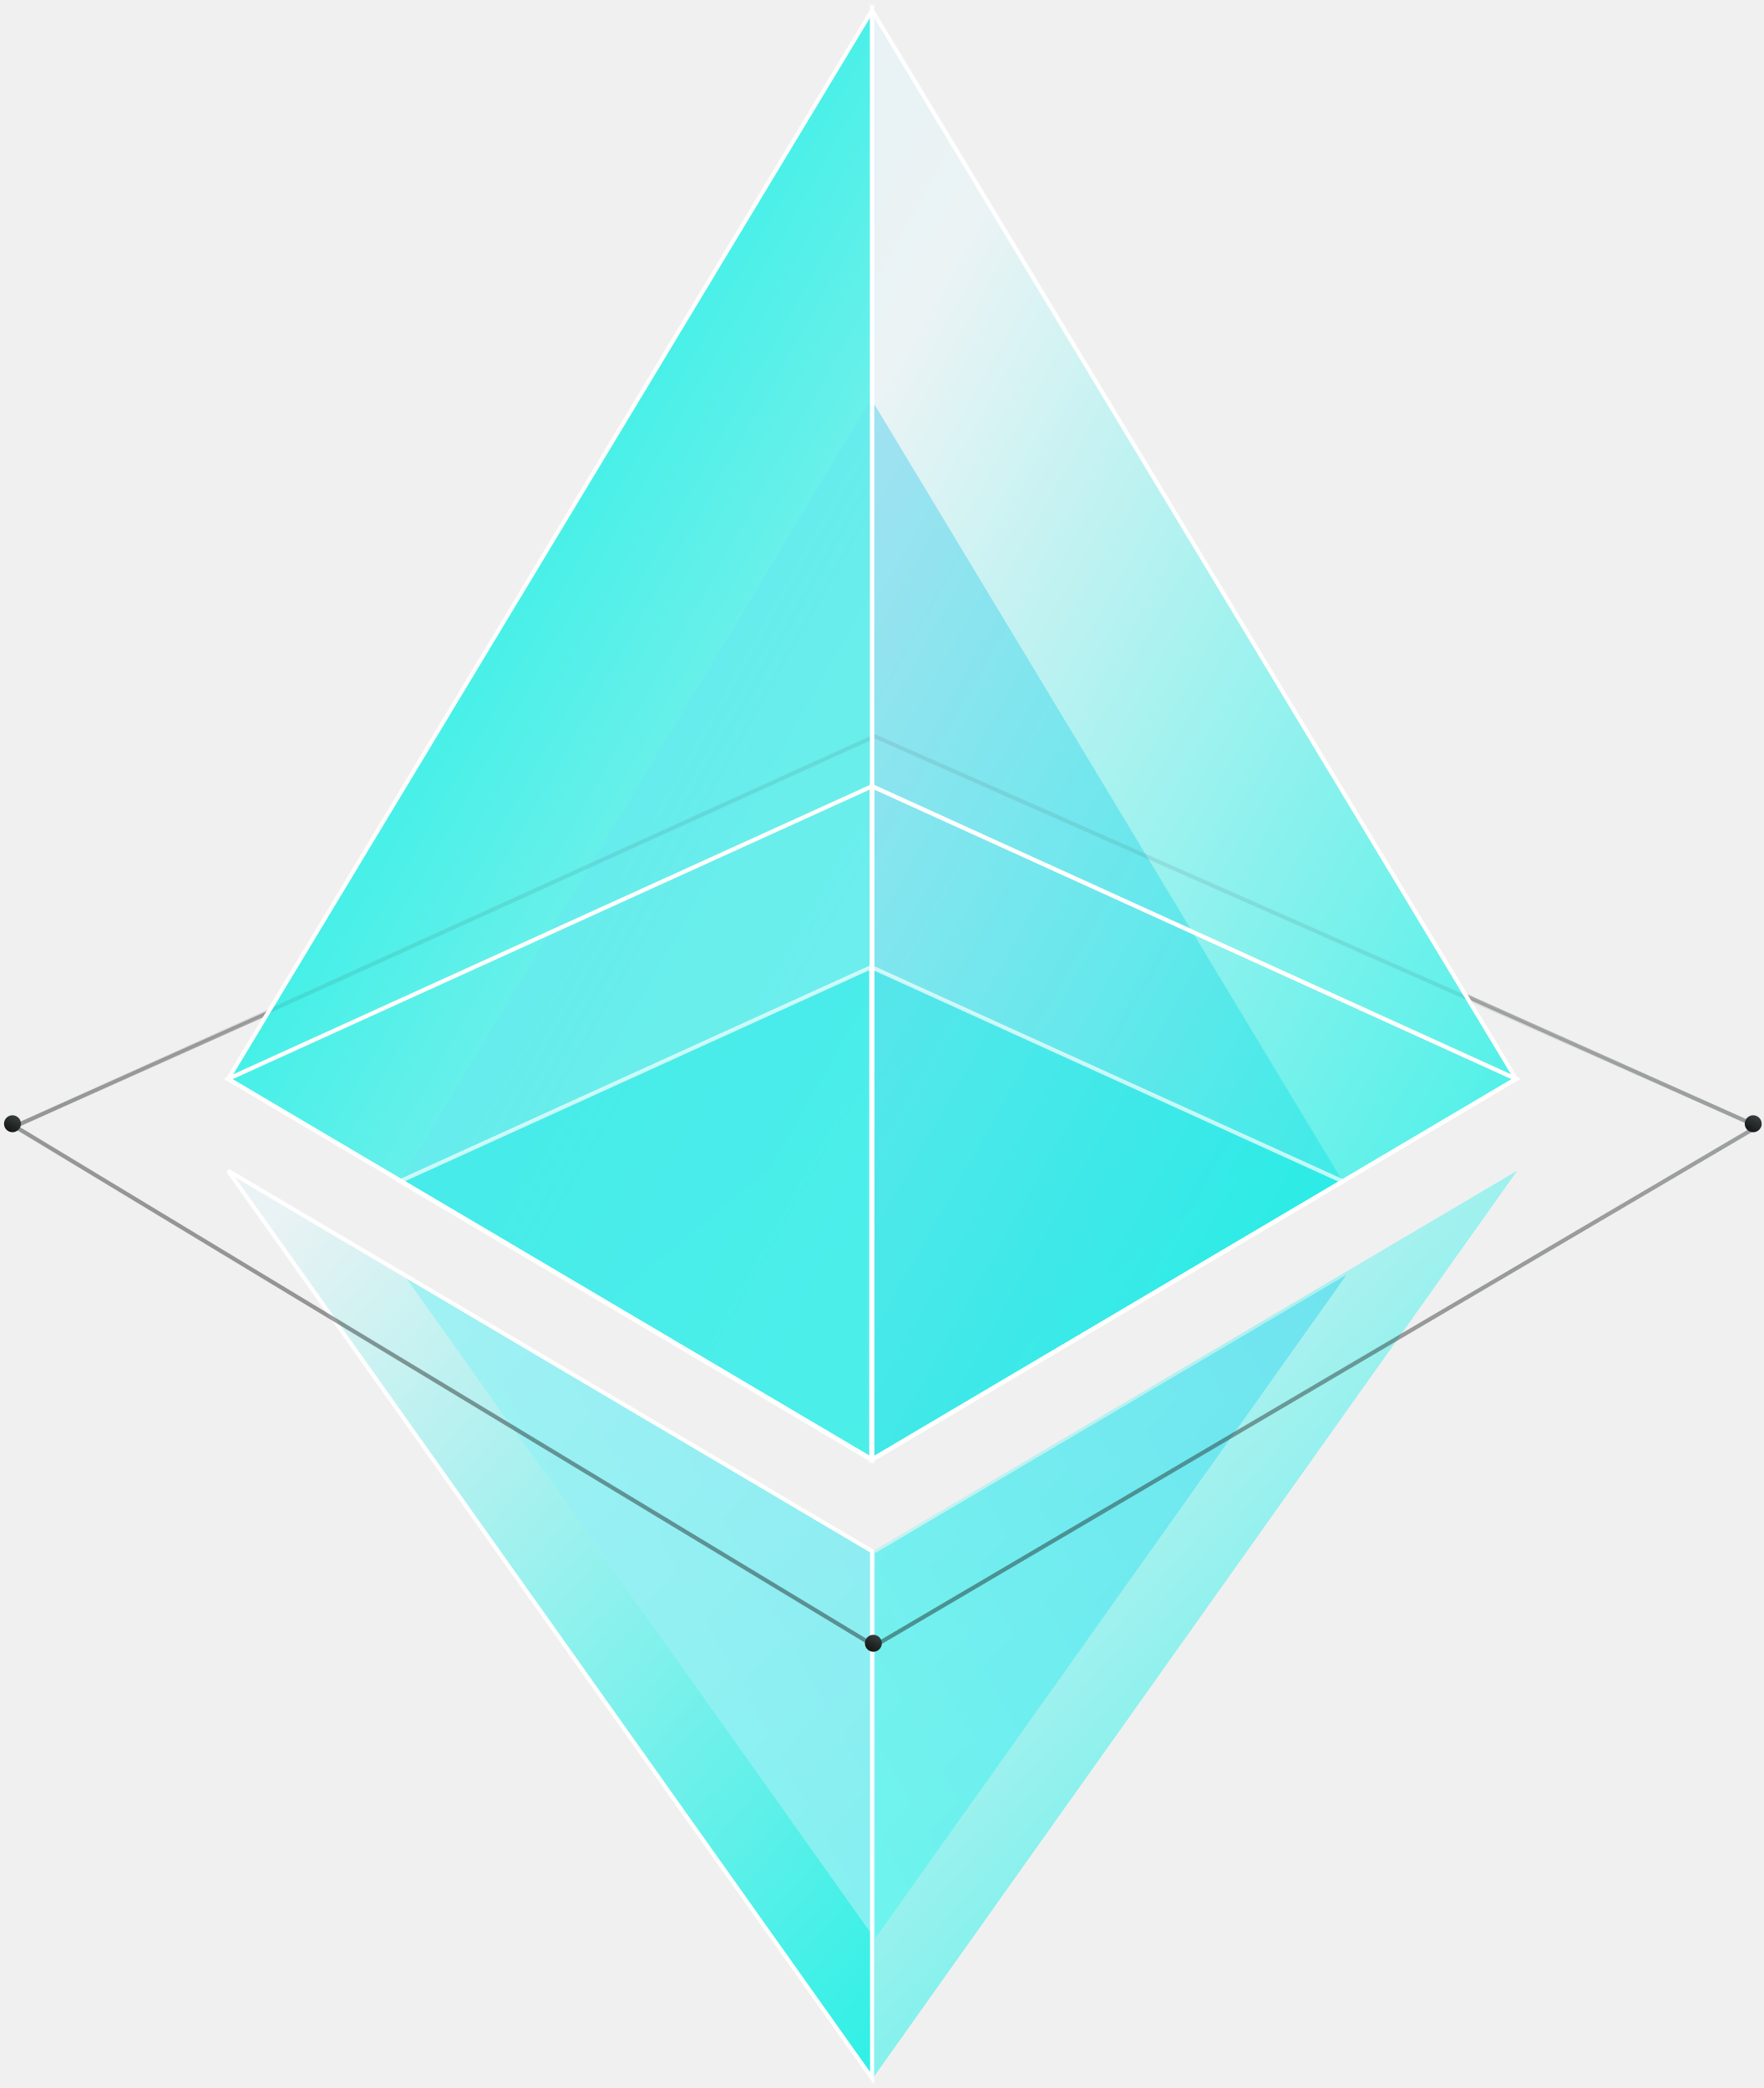
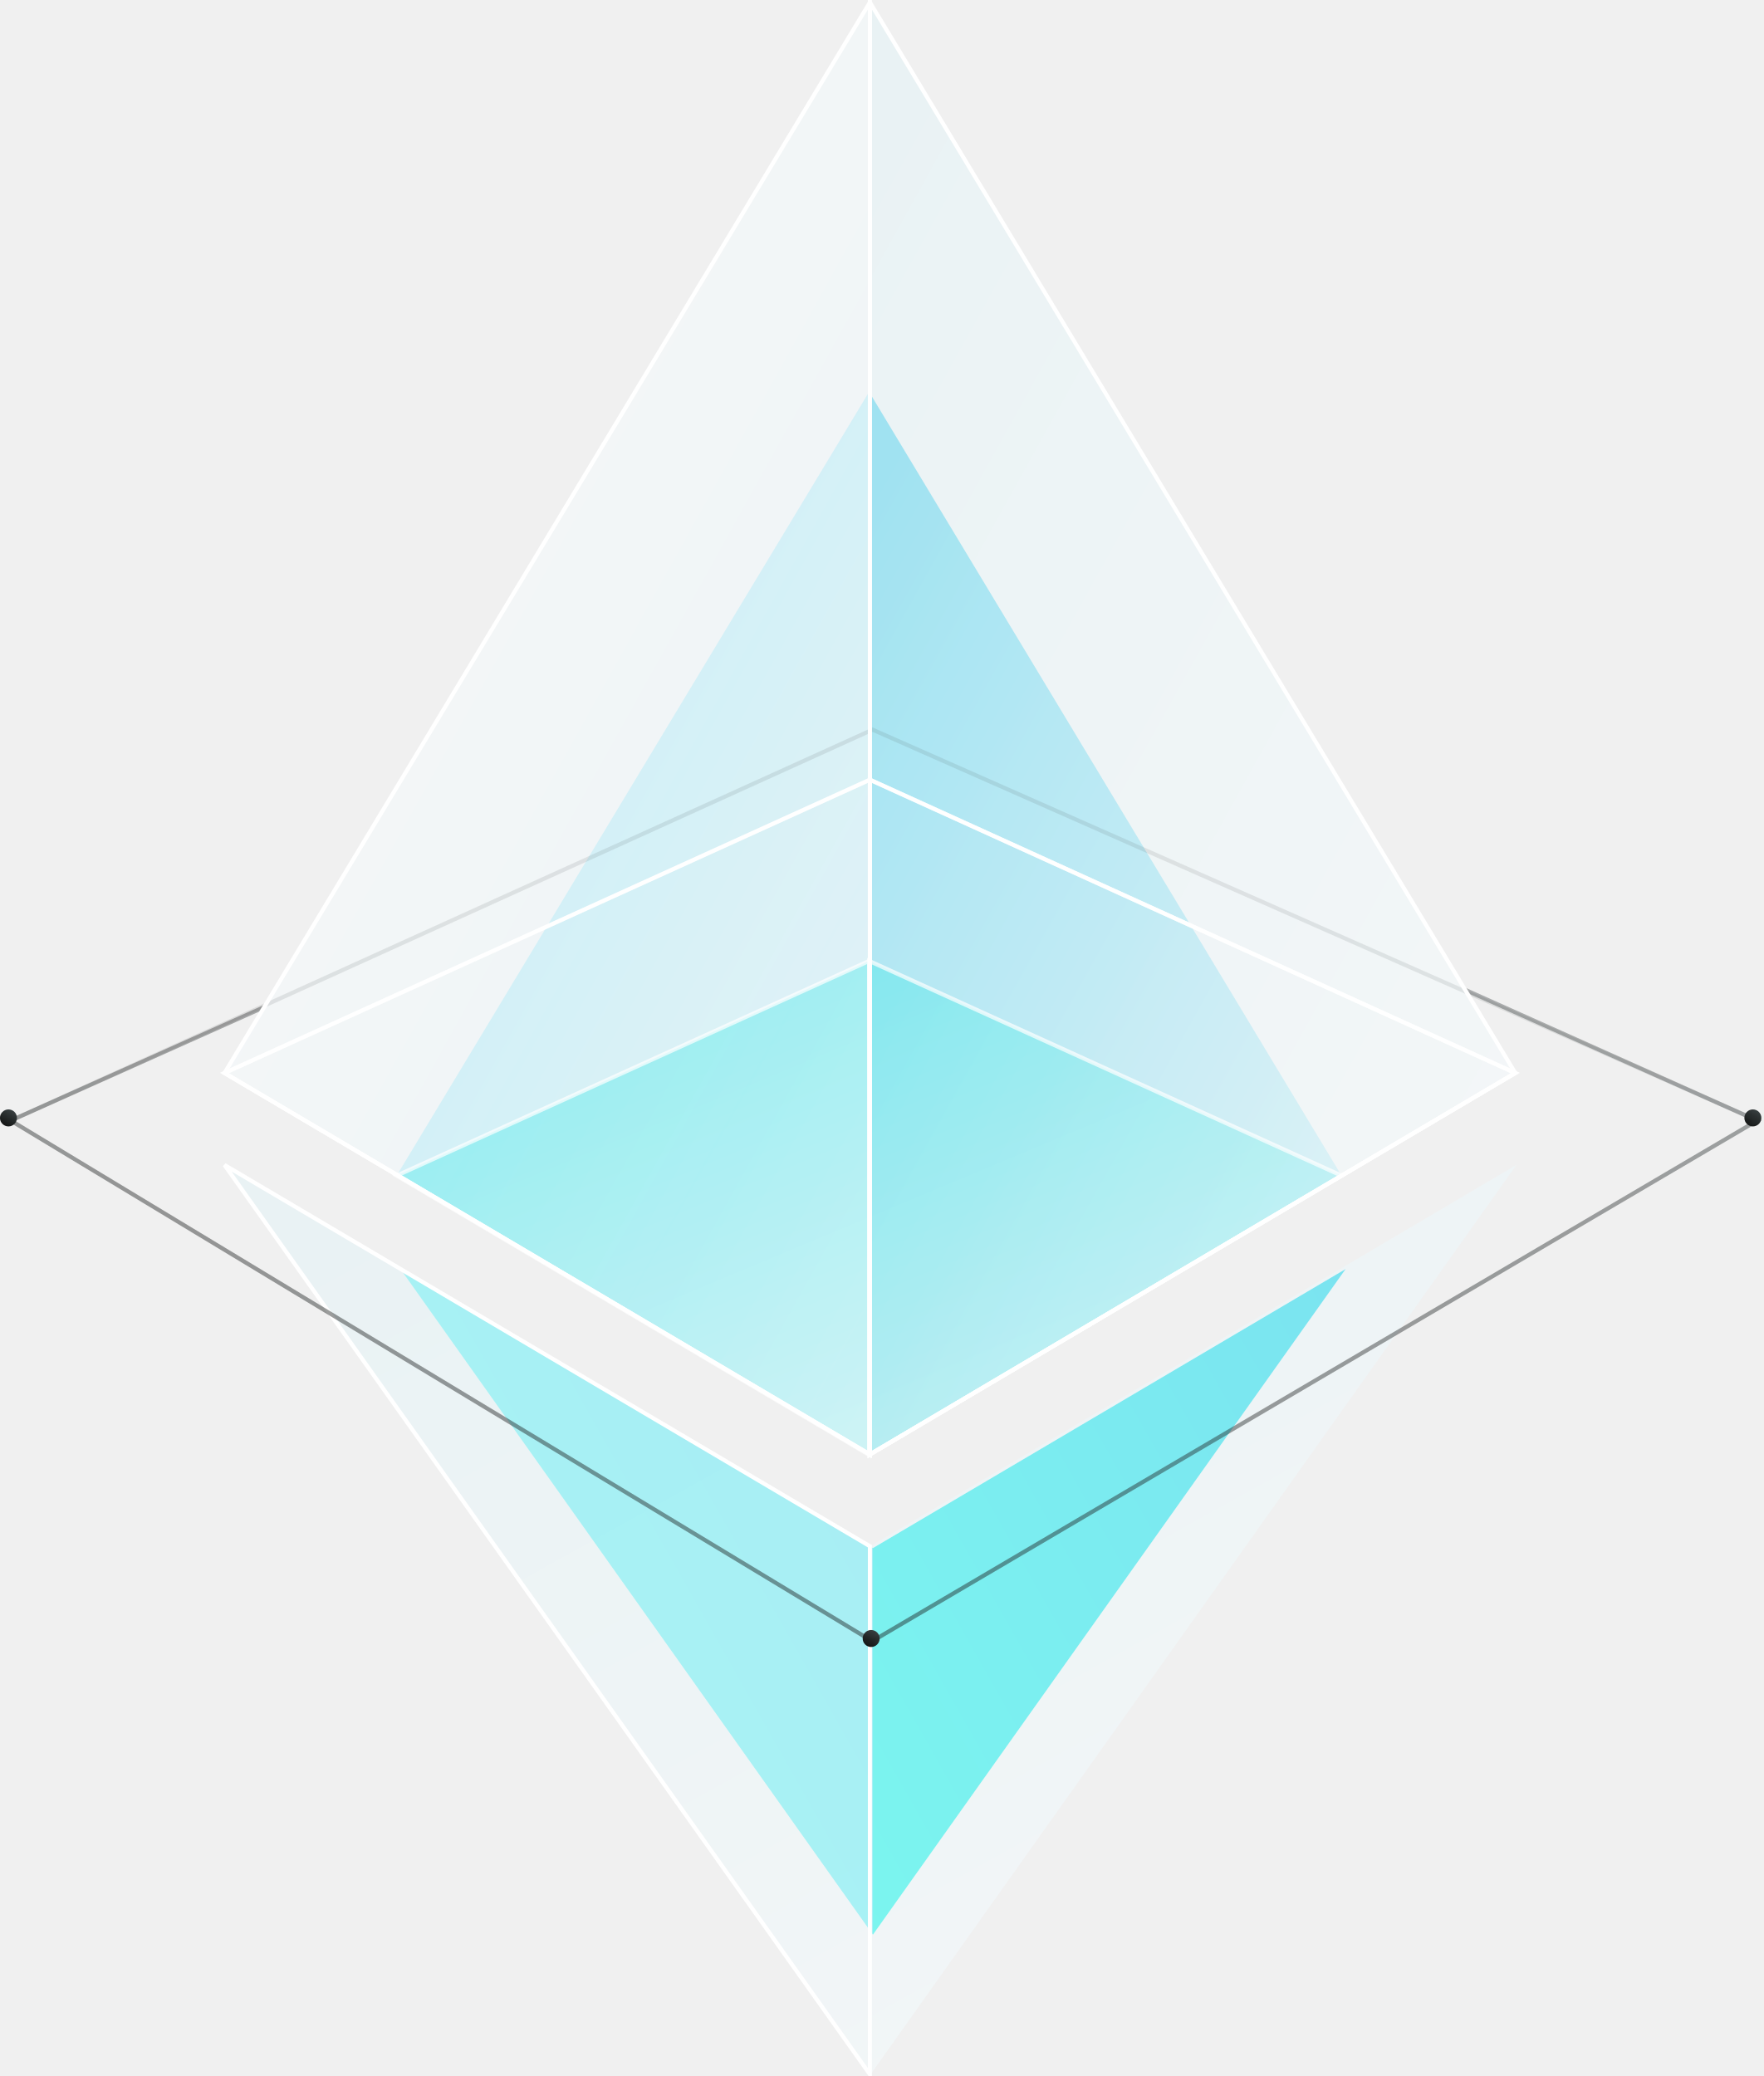
- <svg xmlns="http://www.w3.org/2000/svg" xmlns:xlink="http://www.w3.org/1999/xlink" width="435" height="515" viewBox="0 0 435 515">
-   <use xlink:href="#a" transform="translate(56.25 288.76)" fill="url(#b)" />
-   <use xlink:href="#c" transform="translate(215.29 288.73)" fill="url(#d)" />
-   <use xlink:href="#e" transform="translate(98.62 98.46)" fill="#FFF" opacity=".7" />
-   <use xlink:href="#f" transform="translate(215.83 314.37)" fill="url(#g)" opacity=".511" />
-   <use xlink:href="#h" transform="translate(99.56 314.37)" fill="url(#i)" opacity=".329" />
-   <use xlink:href="#j" transform="translate(56.25 288.76)" fill="#FFF" />
-   <use xlink:href="#k" transform="translate(3.65 181.6)" fill="url(#l)" opacity=".372" />
-   <use xlink:href="#m" transform="translate(.99 275.08)" fill="url(#n)" />
-   <use xlink:href="#m" transform="translate(213.32 403.22)" fill="url(#o)" />
-   <use xlink:href="#m" transform="translate(430.32 275.08)" fill="url(#p)" />
-   <g>
-     <use xlink:href="#q" transform="translate(215.09 2.56)" fill="url(#r)" />
-     <use xlink:href="#s" transform="translate(56.25 2.56)" fill="url(#t)" />
-     <use xlink:href="#u" transform="translate(214.9 98.46)" fill="url(#v)" opacity=".509" />
-     <use xlink:href="#w" transform="translate(98.62 98.46)" fill="url(#x)" opacity=".476" />
-     <use xlink:href="#y" transform="translate(214.9 238.53)" fill="url(#z)" opacity=".314" />
-     <use xlink:href="#A" transform="translate(98.62 238.53)" fill="url(#B)" opacity=".314" />
-     <use xlink:href="#C" transform="translate(214.9 238.53)" fill="#FFF" opacity=".693" />
-     <use xlink:href="#D" transform="translate(98.62 238.53)" fill="#FFF" opacity=".693" />
-     <use xlink:href="#E" transform="translate(3.65 181.6)" fill="url(#F)" opacity=".107" />
+ <svg xmlns="http://www.w3.org/2000/svg" width="434" height="511" viewBox="0 0 434 511">
+   <defs>
+     <linearGradient x1="14.958%" y1="0%" x2="116.401%" y2="127.873%" id="a">
+       <stop stop-color="#E9F2F4" offset="0%" />
+       <stop stop-color="#F7F8F9" offset="100%" />
+       <stop stop-color="#00EFE2" offset="100%" />
+     </linearGradient>
+     <linearGradient x1="129.616%" y1="13.215%" x2="1.743%" y2="114.657%" id="b">
+       <stop stop-color="#00C7E4" offset="0%" />
+       <stop stop-color="#00EFE2" offset="100%" />
+       <stop stop-color="#00EFE2" offset="100%" />
+     </linearGradient>
+     <linearGradient x1="11.355%" y1="113.983%" x2="92.101%" y2="-28.273%" id="c">
+       <stop stop-color="#0B0B0A" offset="0%" />
+       <stop stop-color="#464F51" offset="100%" />
+     </linearGradient>
+     <linearGradient x1="14.958%" y1="0%" x2="116.401%" y2="127.873%" id="d">
+       <stop stop-color="#E9F2F4" offset="0%" />
+       <stop stop-color="#EBF3F5" offset="7.468%" />
+       <stop stop-color="#F7F8F9" offset="100%" />
+       <stop stop-color="#00EFE2" offset="100%" />
+     </linearGradient>
+     <linearGradient x1="116.401%" y1="127.873%" x2="14.958%" y2="0%" id="e">
+       <stop stop-color="#E9F2F4" offset="0%" />
+       <stop stop-color="#F7F8F9" offset="100%" />
+       <stop stop-color="#00EFE2" offset="100%" />
+     </linearGradient>
+     <linearGradient x1="14.958%" y1="0%" x2="116.401%" y2="127.873%" id="f">
+       <stop stop-color="#58D2ED" offset="0%" />
+       <stop stop-color="#F7F8F9" offset="100%" />
+       <stop stop-color="#00EFE2" offset="100%" />
+     </linearGradient>
+     <linearGradient x1="14.958%" y1="0%" x2="116.401%" y2="127.873%" id="g">
+       <stop stop-color="#94E4F6" offset="0%" />
+       <stop stop-color="#F7F8F9" offset="100%" />
+       <stop stop-color="#00EFE2" offset="100%" />
+     </linearGradient>
+     <linearGradient x1="14.958%" y1="0%" x2="116.401%" y2="127.873%" id="h">
+       <stop stop-color="#00E7E2" offset="0%" />
+       <stop stop-color="#F7F8F9" offset="100%" />
+       <stop stop-color="#00EFE2" offset="100%" />
+     </linearGradient>
+   </defs>
+   <g fill="none" fill-rule="evenodd">
+     <g transform="translate(55.253 285.844)" fill-rule="nonzero" fill="url(#a)">
+       <path d="M158.84 224.746V94.756L0 .913zM159.032 94.729v129.989L317.97.886z" />
+     </g>
+     <g fill-rule="nonzero">
+       <path d="M213.896 358.111L97.624 289.382 213.897 96.457 330.17 289.382l-116.273 68.729zm.937 22.95l116.342-68.693-116.342 163.847L98.559 312.366l116.274 68.694z" fill="#FFF" opacity=".7" />
+       <path fill="url(#b)" opacity=".511" d="M117.208 284.606v95.154l116.344-163.848z" transform="translate(97.624 96.456)" />
+     </g>
+     <path d="M214.285 380.573v129.989L373.221 286.73z" />
+     <path fill="url(#b)" fill-rule="nonzero" opacity=".329" d="M215.412 476.356V381.2L99.138 312.507z" transform="translate(-.58 -.14)" />
+     <path stroke="#FFF" d="M214.093 510.59V380.6l-158.84-93.844z" />
+     <g transform="translate(-.58 179.446)">
+       <path stroke="url(#c)" opacity=".372" d="M3.23 96.377l212.01 128.147L433.054 96.377 218.142.157z" />
+       <circle fill="url(#c)" cx="2.663" cy="95.723" r="2.09" />
+       <circle fill="url(#c)" cx="214.986" cy="223.865" r="2.09" />
+       <circle fill="url(#c)" cx="431.986" cy="95.723" r="2.09" />
+     </g>
+     <path fill="url(#d)" fill-rule="nonzero" d="M212.154 0v357.445l158.84-93.89z" transform="translate(1.938 .564)" />
+     <path fill="url(#e)" fill-rule="nonzero" d="M212.155 0L53.315 263.555l158.84 93.892V191.358z" transform="translate(1.938 .564)" />
+     <path fill="url(#f)" fill-rule="nonzero" opacity=".509" d="M211.958 95.892v261.655l116.274-68.729z" transform="translate(1.938 .564)" />
+     <path fill="url(#g)" fill-rule="nonzero" opacity=".476" d="M211.96 95.892L95.685 288.818l116.273 68.73V235.97z" transform="translate(1.938 .564)" />
+     <path fill="url(#h)" fill-rule="nonzero" opacity=".314" d="M211.958 357.547L328.23 288.82 211.958 235.97zM95.686 288.818l116.271 68.73V235.968z" transform="translate(1.938 .564)" />
+     <path stroke="#FFF" opacity=".693" d="M213.896 358.111l116.272-68.728-116.272-52.85z" />
+     <path stroke="#FFF" opacity=".693" d="M97.624 289.382l116.272 68.73v-121.58z" />
+     <path stroke="url(#c)" opacity=".107" d="M.712 275.259l212.011 128.147 217.813-128.147-217.718-96.22z" transform="translate(1.938 .564)" />
+     <path stroke="#FFF" d="M214.092 358.009L372.93 264.12l-158.838-72.197zM55.253 264.119l158.838 93.89V191.922z" />
+     <g fill-rule="nonzero" stroke="#FFF">
+       <path d="M214.092.564v357.445l158.84-93.89z" />
+       <path d="M214.093.564L55.253 264.119l158.84 93.891V191.922z" />
+       <path opacity=".419" d="M214.092 358.009L372.93 264.12l-158.838-72.197zM55.253 264.119l158.838 93.89V191.922z" />
+       <path opacity=".5" d="M214.092 358.009L372.93 264.12l-158.838-72.197z" />
+     </g>
  </g>
-   <g transform="translate(-1484 -1946)">
-     <use xlink:href="#G" transform="translate(1699.09 2139.92)" fill="#FFF" />
-   </g>
-   <g transform="translate(-1484 -1946)">
-     <use xlink:href="#H" transform="translate(1540.25 2139.92)" fill="#FFF" />
-   </g>
-   <g>
-     <use xlink:href="#I" transform="translate(215.09 2.56)" fill="#FFF" />
-     <use xlink:href="#J" transform="translate(56.25 2.56)" fill="#FFF" />
-     <use xlink:href="#G" transform="translate(215.09 193.92)" fill="#FFF" opacity=".419" />
-     <use xlink:href="#H" transform="translate(56.25 193.92)" fill="#FFF" opacity=".419" />
-     <use xlink:href="#G" transform="translate(215.09 193.92)" fill="#FFF" opacity=".5" />
-   </g>
-   <defs>
-     <linearGradient id="b" x2="1" gradientUnits="userSpaceOnUse" gradientTransform="matrix(161.132 286.221 -203.114 227.062 23.76 0)">
-       <stop offset="0" stop-color="#E9F2F4" />
-       <stop offset="1" stop-color="#00EFE2" />
-       <stop offset="1" stop-color="#F7F8F9" />
-     </linearGradient>
-     <linearGradient id="d" x2="1" gradientUnits="userSpaceOnUse" gradientTransform="matrix(161.229 286.22 -203.236 227.061 23.774 0)">
-       <stop offset="0" stop-color="#E9F2F4" />
-       <stop offset="1" stop-color="#00EFE2" />
-       <stop offset="1" stop-color="#F7F8F9" />
-     </linearGradient>
-     <linearGradient id="g" x2="1" gradientUnits="userSpaceOnUse" gradientTransform="matrix(-148.772 166.212 -118.022 -209.517 150.799 21.653)">
-       <stop offset="0" stop-color="#00C7E4" />
-       <stop offset="1" stop-color="#00EFE2" />
-       <stop offset="1" stop-color="#00EFE2" />
-     </linearGradient>
-     <linearGradient id="i" x2="1" gradientUnits="userSpaceOnUse" gradientTransform="matrix(-148.682 166.213 -117.951 -209.518 150.709 21.653)">
-       <stop offset="0" stop-color="#00C7E4" />
-       <stop offset="1" stop-color="#00EFE2" />
-       <stop offset="1" stop-color="#00EFE2" />
-     </linearGradient>
-     <linearGradient id="l" x2="1" gradientUnits="userSpaceOnUse" gradientTransform="matrix(347.063 -319.176 611.449 181.167 48.808 255.741)">
-       <stop offset="0" stop-color="#0B0B0A" />
-       <stop offset="1" stop-color="#464F51" />
-     </linearGradient>
-     <linearGradient id="n" x2="1" gradientUnits="userSpaceOnUse" gradientTransform="rotate(-60.42 4.329 1.975) scale(6.8374)">
-       <stop offset="0" stop-color="#0B0B0A" />
-       <stop offset="1" stop-color="#464F51" />
-     </linearGradient>
-     <linearGradient id="o" x2="1" gradientUnits="userSpaceOnUse" gradientTransform="rotate(-60.42 4.329 1.975) scale(6.8374)">
-       <stop offset="0" stop-color="#0B0B0A" />
-       <stop offset="1" stop-color="#464F51" />
-     </linearGradient>
-     <linearGradient id="p" x2="1" gradientUnits="userSpaceOnUse" gradientTransform="rotate(-60.42 4.329 1.975) scale(6.8374)">
-       <stop offset="0" stop-color="#0B0B0A" />
-       <stop offset="1" stop-color="#464F51" />
-     </linearGradient>
-     <linearGradient id="r" x2="1" gradientUnits="userSpaceOnUse" gradientTransform="matrix(161.132 457.074 -203.114 362.601 23.76 0)">
-       <stop offset="0" stop-color="#E9F2F4" />
-       <stop offset=".075" stop-color="#EBF3F5" />
-       <stop offset="1" stop-color="#00EFE2" />
-       <stop offset="1" stop-color="#F7F8F9" />
-     </linearGradient>
-     <linearGradient id="t" x2="1" gradientUnits="userSpaceOnUse" gradientTransform="matrix(-161.132 -457.076 203.114 -362.603 184.891 457.076)">
-       <stop offset="0" stop-color="#E9F2F4" />
-       <stop offset="1" stop-color="#00EFE2" />
-       <stop offset="1" stop-color="#F7F8F9" />
-     </linearGradient>
-     <linearGradient id="v" x2="1" gradientUnits="userSpaceOnUse" gradientTransform="matrix(117.951 334.585 -148.682 265.429 17.392 0)">
-       <stop offset="0" stop-color="#58D2ED" />
-       <stop offset="1" stop-color="#00EFE2" />
-       <stop offset="1" stop-color="#F7F8F9" />
-     </linearGradient>
-     <linearGradient id="x" x2="1" gradientUnits="userSpaceOnUse" gradientTransform="matrix(117.951 334.586 -148.682 265.43 17.392 0)">
-       <stop offset="0" stop-color="#94E4F6" />
-       <stop offset="1" stop-color="#00EFE2" />
-       <stop offset="1" stop-color="#F7F8F9" />
-     </linearGradient>
-     <linearGradient id="z" x2="1" gradientUnits="userSpaceOnUse" gradientTransform="matrix(117.949 155.464 -148.68 123.331 17.392 0)">
-       <stop offset="0" stop-color="#00E7E2" />
-       <stop offset="1" stop-color="#00EFE2" />
-       <stop offset="1" stop-color="#F7F8F9" />
-     </linearGradient>
-     <linearGradient id="B" x2="1" gradientUnits="userSpaceOnUse" gradientTransform="matrix(117.949 155.465 -148.68 123.332 17.392 0)">
-       <stop offset="0" stop-color="#00E7E2" />
-       <stop offset="1" stop-color="#00EFE2" />
-       <stop offset="1" stop-color="#F7F8F9" />
-     </linearGradient>
-     <linearGradient id="F" x2="1" gradientUnits="userSpaceOnUse" gradientTransform="matrix(347.063 -319.176 611.449 181.167 48.808 255.741)">
-       <stop offset="0" stop-color="#0B0B0A" />
-       <stop offset="1" stop-color="#464F51" />
-     </linearGradient>
-     <path id="a" d="M158.841 223.833V93.843L0 0l158.841 223.833z" />
-     <path id="c" d="M0 93.843v129.989L158.936 0 0 93.843z" />
-     <path id="e" fill-rule="evenodd" d="M116.272.003l.002-.003 116.272 192.926-.001.001-116.271 68.729-.002-.001L0 192.926 116.272.003zm.935 379.753L.935 215.91l116.273 68.696 116.344-68.694L117.208 379.76l-.001-.004z" />
-     <path id="f" d="M0 68.695v95.153L116.344 0 0 68.695z" />
-     <path id="h" d="M116.274 163.849V68.695L0 0l116.274 163.849z" />
-     <path id="j" d="M158.841 223.833l-.408.29.908 1.279v-1.569h-.5zm0-129.99h.5v-.285l-.246-.145-.254.43zM0 0l.254-.43-.662.72L0 0zm159.341 223.833V93.843h-1v129.99h1zm-.246-130.42L.255-.43l-.51.86 158.841 93.844.509-.861zM-.408.289l158.841 223.834.815-.579L.408-.289l-.816.578z" />
-     <path id="k" d="M0 96.22l-.204-.456-.872.39.817.494.259-.427zm212.011 128.148l-.259.428.255.154.257-.151-.253-.431zM429.824 96.221l.253.43.836-.49-.885-.397-.204.457zM214.912 0l.204-.456-.204-.092-.204.092.204.456zM-.258 96.648l212.01 128.148.517-.856L.259 95.793l-.518.855zM212.263 224.8L430.077 96.651l-.507-.861-217.813 128.147.507.862zM430.028 95.764L215.116-.456l-.408.912 214.912 96.22.408-.912zM214.708-.456L-.204 95.764l.408.913L215.116.457l-.408-.913z" />
-     <path id="m" fill-rule="evenodd" d="M2.09 4.18a2.09 2.09 0 1 0 0-4.18 2.09 2.09 0 0 0 0 4.18z" />
-     <path id="q" d="M0 0v357.445l158.841-93.89L0 0z" />
-     <path id="s" d="M158.841 0L0 263.555l158.841 93.892V0z" />
-     <path id="u" d="M0 0v261.655l116.274-68.729L0 0z" />
-     <path id="w" d="M116.274 0L0 192.926l116.274 68.73V0z" />
-     <path id="y" d="M0 121.577l116.272-68.728L0 0v121.577z" />
-     <path id="A" d="M0 52.85l116.272 68.728V0L0 52.85z" />
-     <path id="C" d="M0 121.577h-.5v.877l.754-.446-.254-.431zm116.272-68.728l.254.43.827-.488-.874-.397-.207.455zM0 0l.207-.455L-.5-.776V0H0zm.254 122.008L116.526 53.28l-.509-.861L-.254 121.147l.508.861zM116.48 52.394L.207-.456l-.414.911 116.272 52.85.414-.91zM-.5 0v121.577h1V0h-1z" />
-     <path id="D" d="M0 52.85l-.207-.456-.874.397.827.489.254-.43zm116.272 68.728l-.255.431.755.446v-.877h-.5zm0-121.578h.5v-.776l-.707.32.207.456zM-.254 53.28l116.271 68.729.509-.861L.254 52.418l-.508.862zm117.026 68.298V0h-1v121.578h1zM116.065-.455L-.207 52.395l.414.91L116.479.454l-.414-.91z" />
-     <path id="E" d="M0 96.22l-.207-.455-.864.392.812.491.259-.427zm212.011 128.148l-.259.428.255.154.257-.151-.253-.431zM429.824 96.221l.253.43.84-.494-.891-.394-.202.457zM212.106 0l.202-.457-.205-.09-.204.092.207.455zM-.259 96.648l212.011 128.148.517-.856L.259 95.793l-.518.855zM212.264 224.8L430.077 96.651l-.507-.861-217.813 128.147.507.862zM430.026 95.763L212.308-.457l-.404.914 217.718 96.22.404-.914zM211.899-.455L-.207 95.765l.414.91L212.312.456l-.413-.91z" />
-     <path id="G" d="M0 166.086h-.5v.877l.754-.446-.254-.431zm158.838-93.889l.255.43.826-.488-.874-.397-.207.455zM0 0l.207-.455L-.5-.776V0H0zm.254 166.517l158.839-93.89-.509-.86L-.254 165.656l.508.861zm158.791-94.775L.207-.455l-.414.91 158.838 72.197.414-.91zM-.5 0v166.086h1V0h-1z" />
-     <path id="H" d="M0 72.197l-.207-.455-.874.397.827.489.254-.43zm158.838 93.89l-.254.431.754.446v-.877h-.5zm0-166.087h.5v-.776l-.707.32.207.456zM-.254 72.627l158.838 93.891.509-.861L.254 71.767l-.508.86zm159.592 93.46V0h-1v166.087h1zM158.631-.455L-.207 71.742l.414.91L159.045.455l-.414-.91z" />
-     <path id="I" d="M0 0l.428-.258-.928-1.54V0H0zm0 357.445h-.5v.877l.754-.446-.254-.431zm158.841-93.89l.254.431.434-.257-.26-.432-.428.258zM-.5 0v357.445h1V0h-1zm.754 357.876l158.841-93.89-.509-.861-158.84 93.89.508.861zm159.015-94.579L.429-.258l-.857.516 158.84 263.555.857-.516z" />
-     <path id="J" d="M158.841 0h.5v-1.798l-.929 1.54.429.258zM0 263.555l-.428-.258-.26.432.434.257.254-.431zm158.841 93.892l-.255.43.755.446v-.876h-.5zM158.412-.258L-.428 263.297l.856.516L159.27.258l-.857-.516zM-.254 263.986l158.84 93.891.509-.861L.255 263.125l-.51.861zm159.595 93.461V191.358h-1v166.089h1zm0-166.089V0h-1v191.358h1z" />
-   </defs>
</svg>
